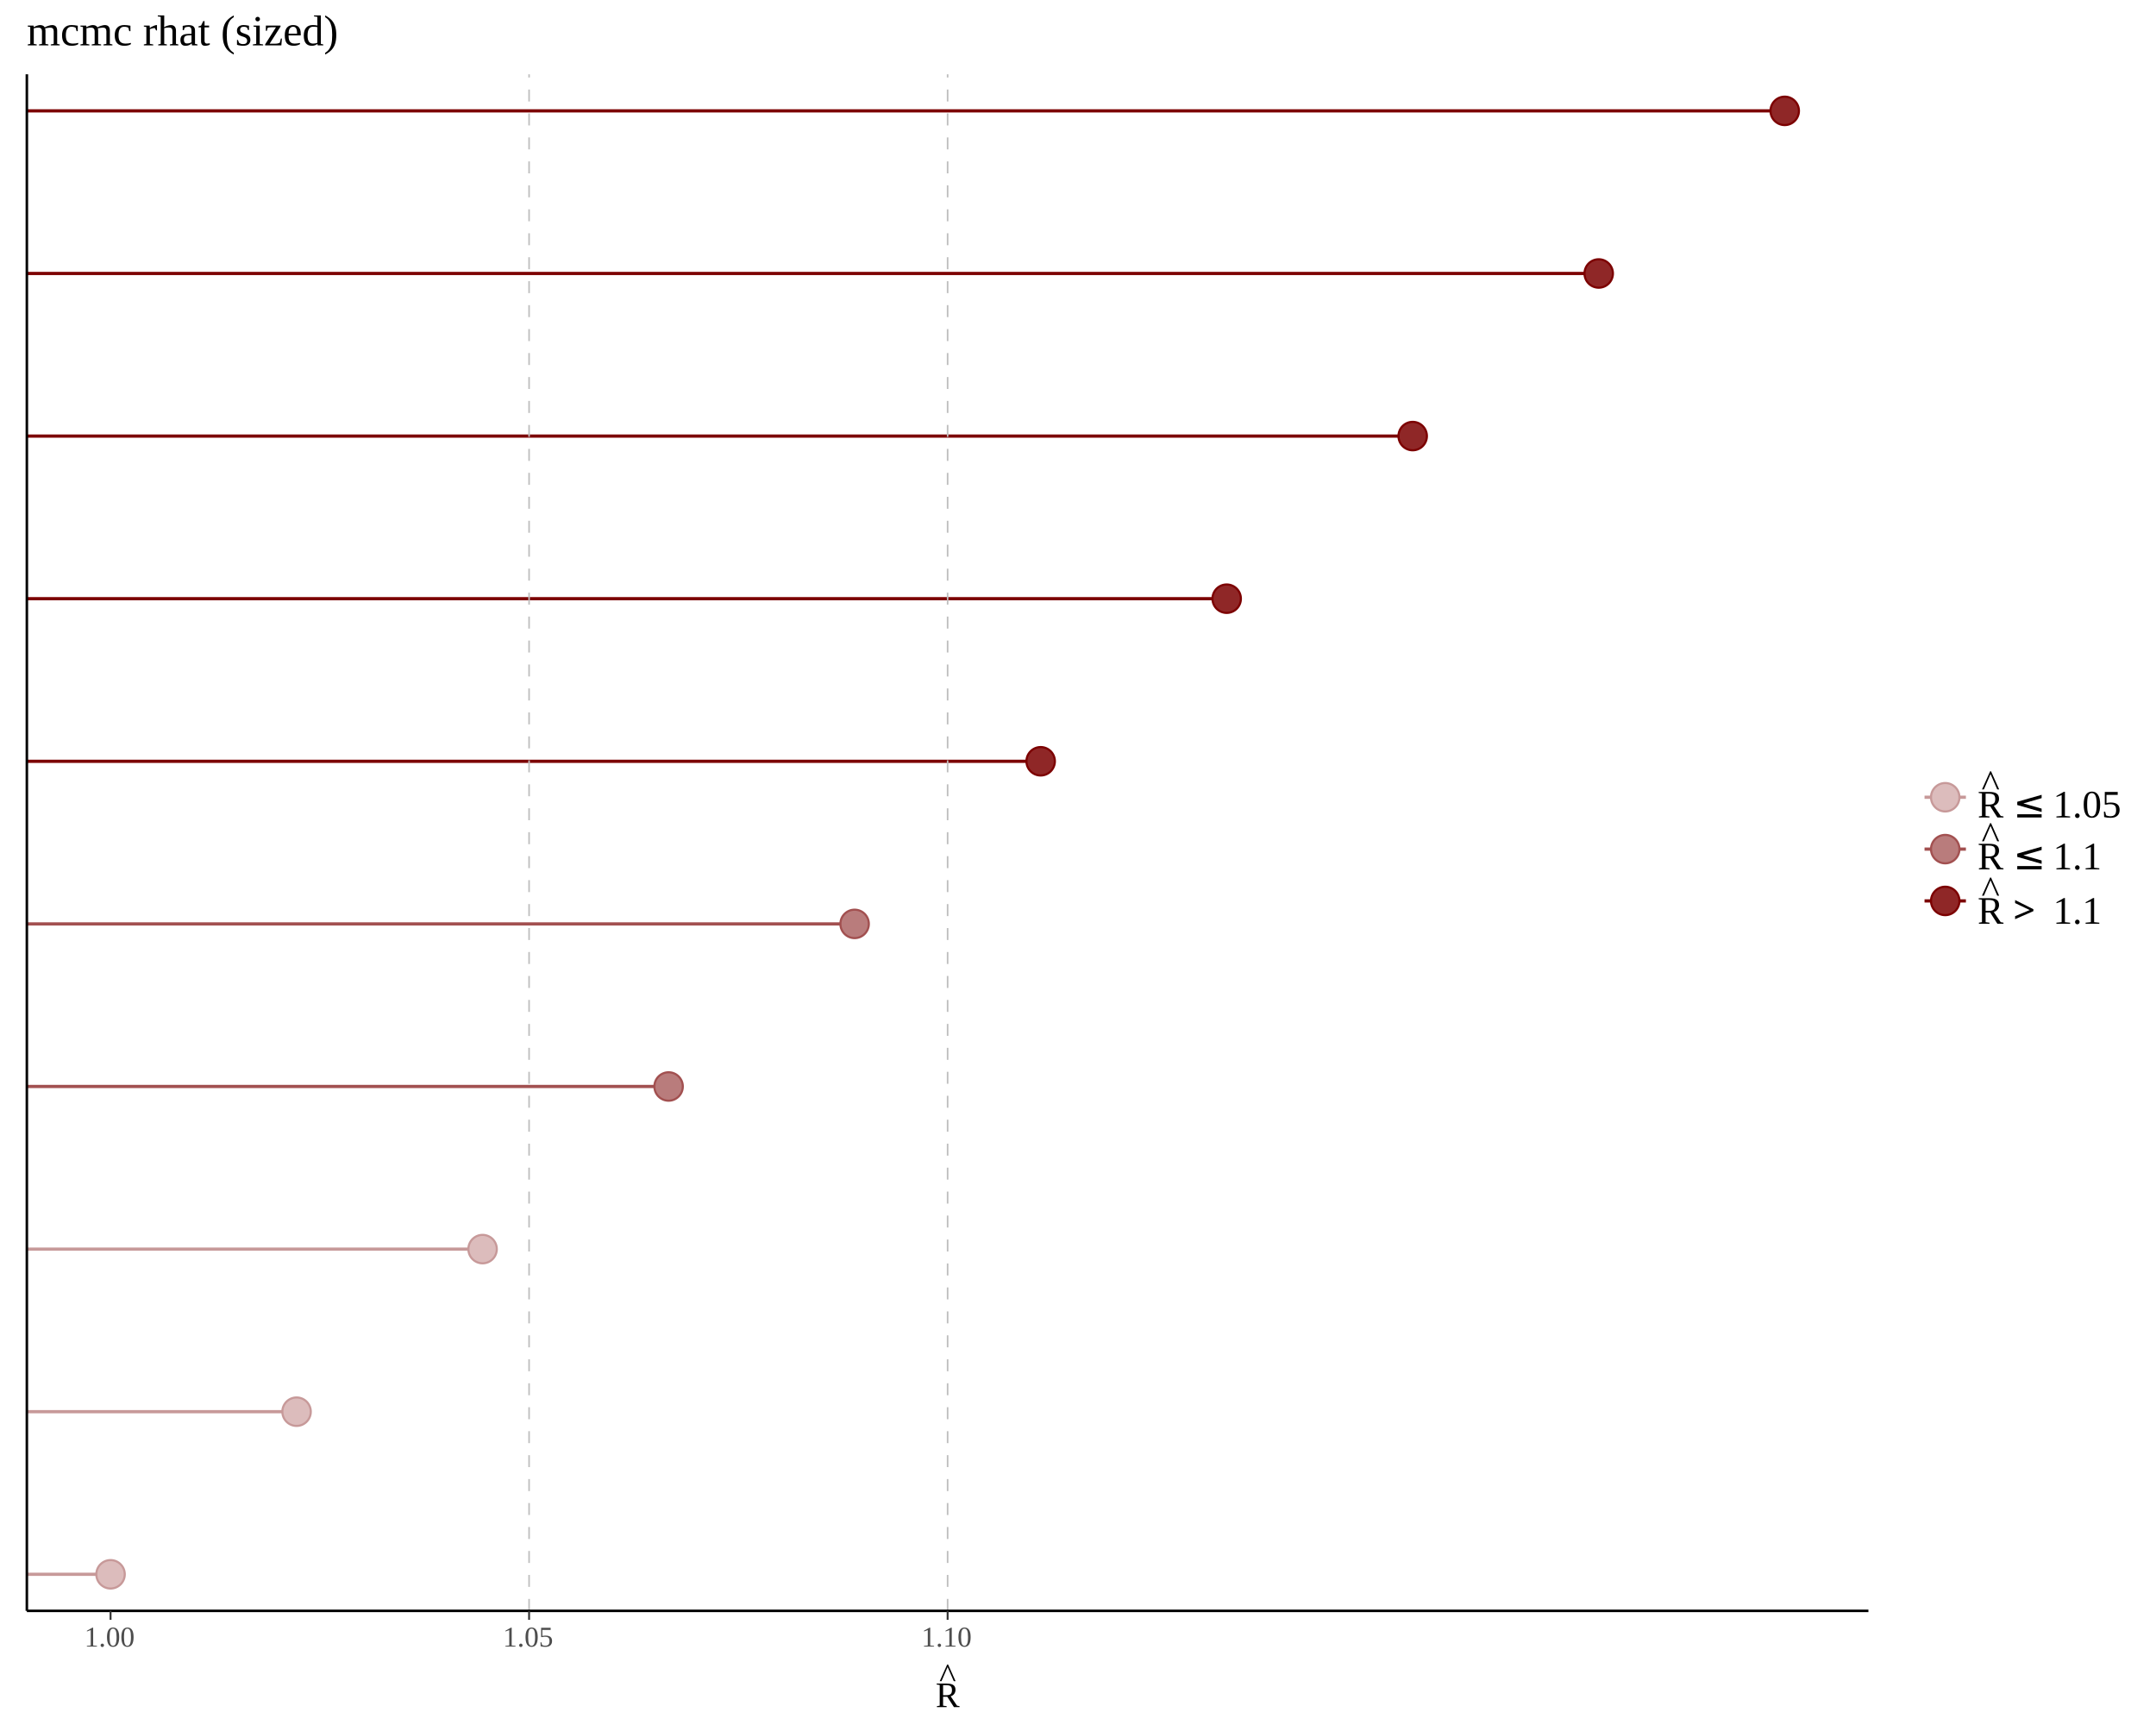
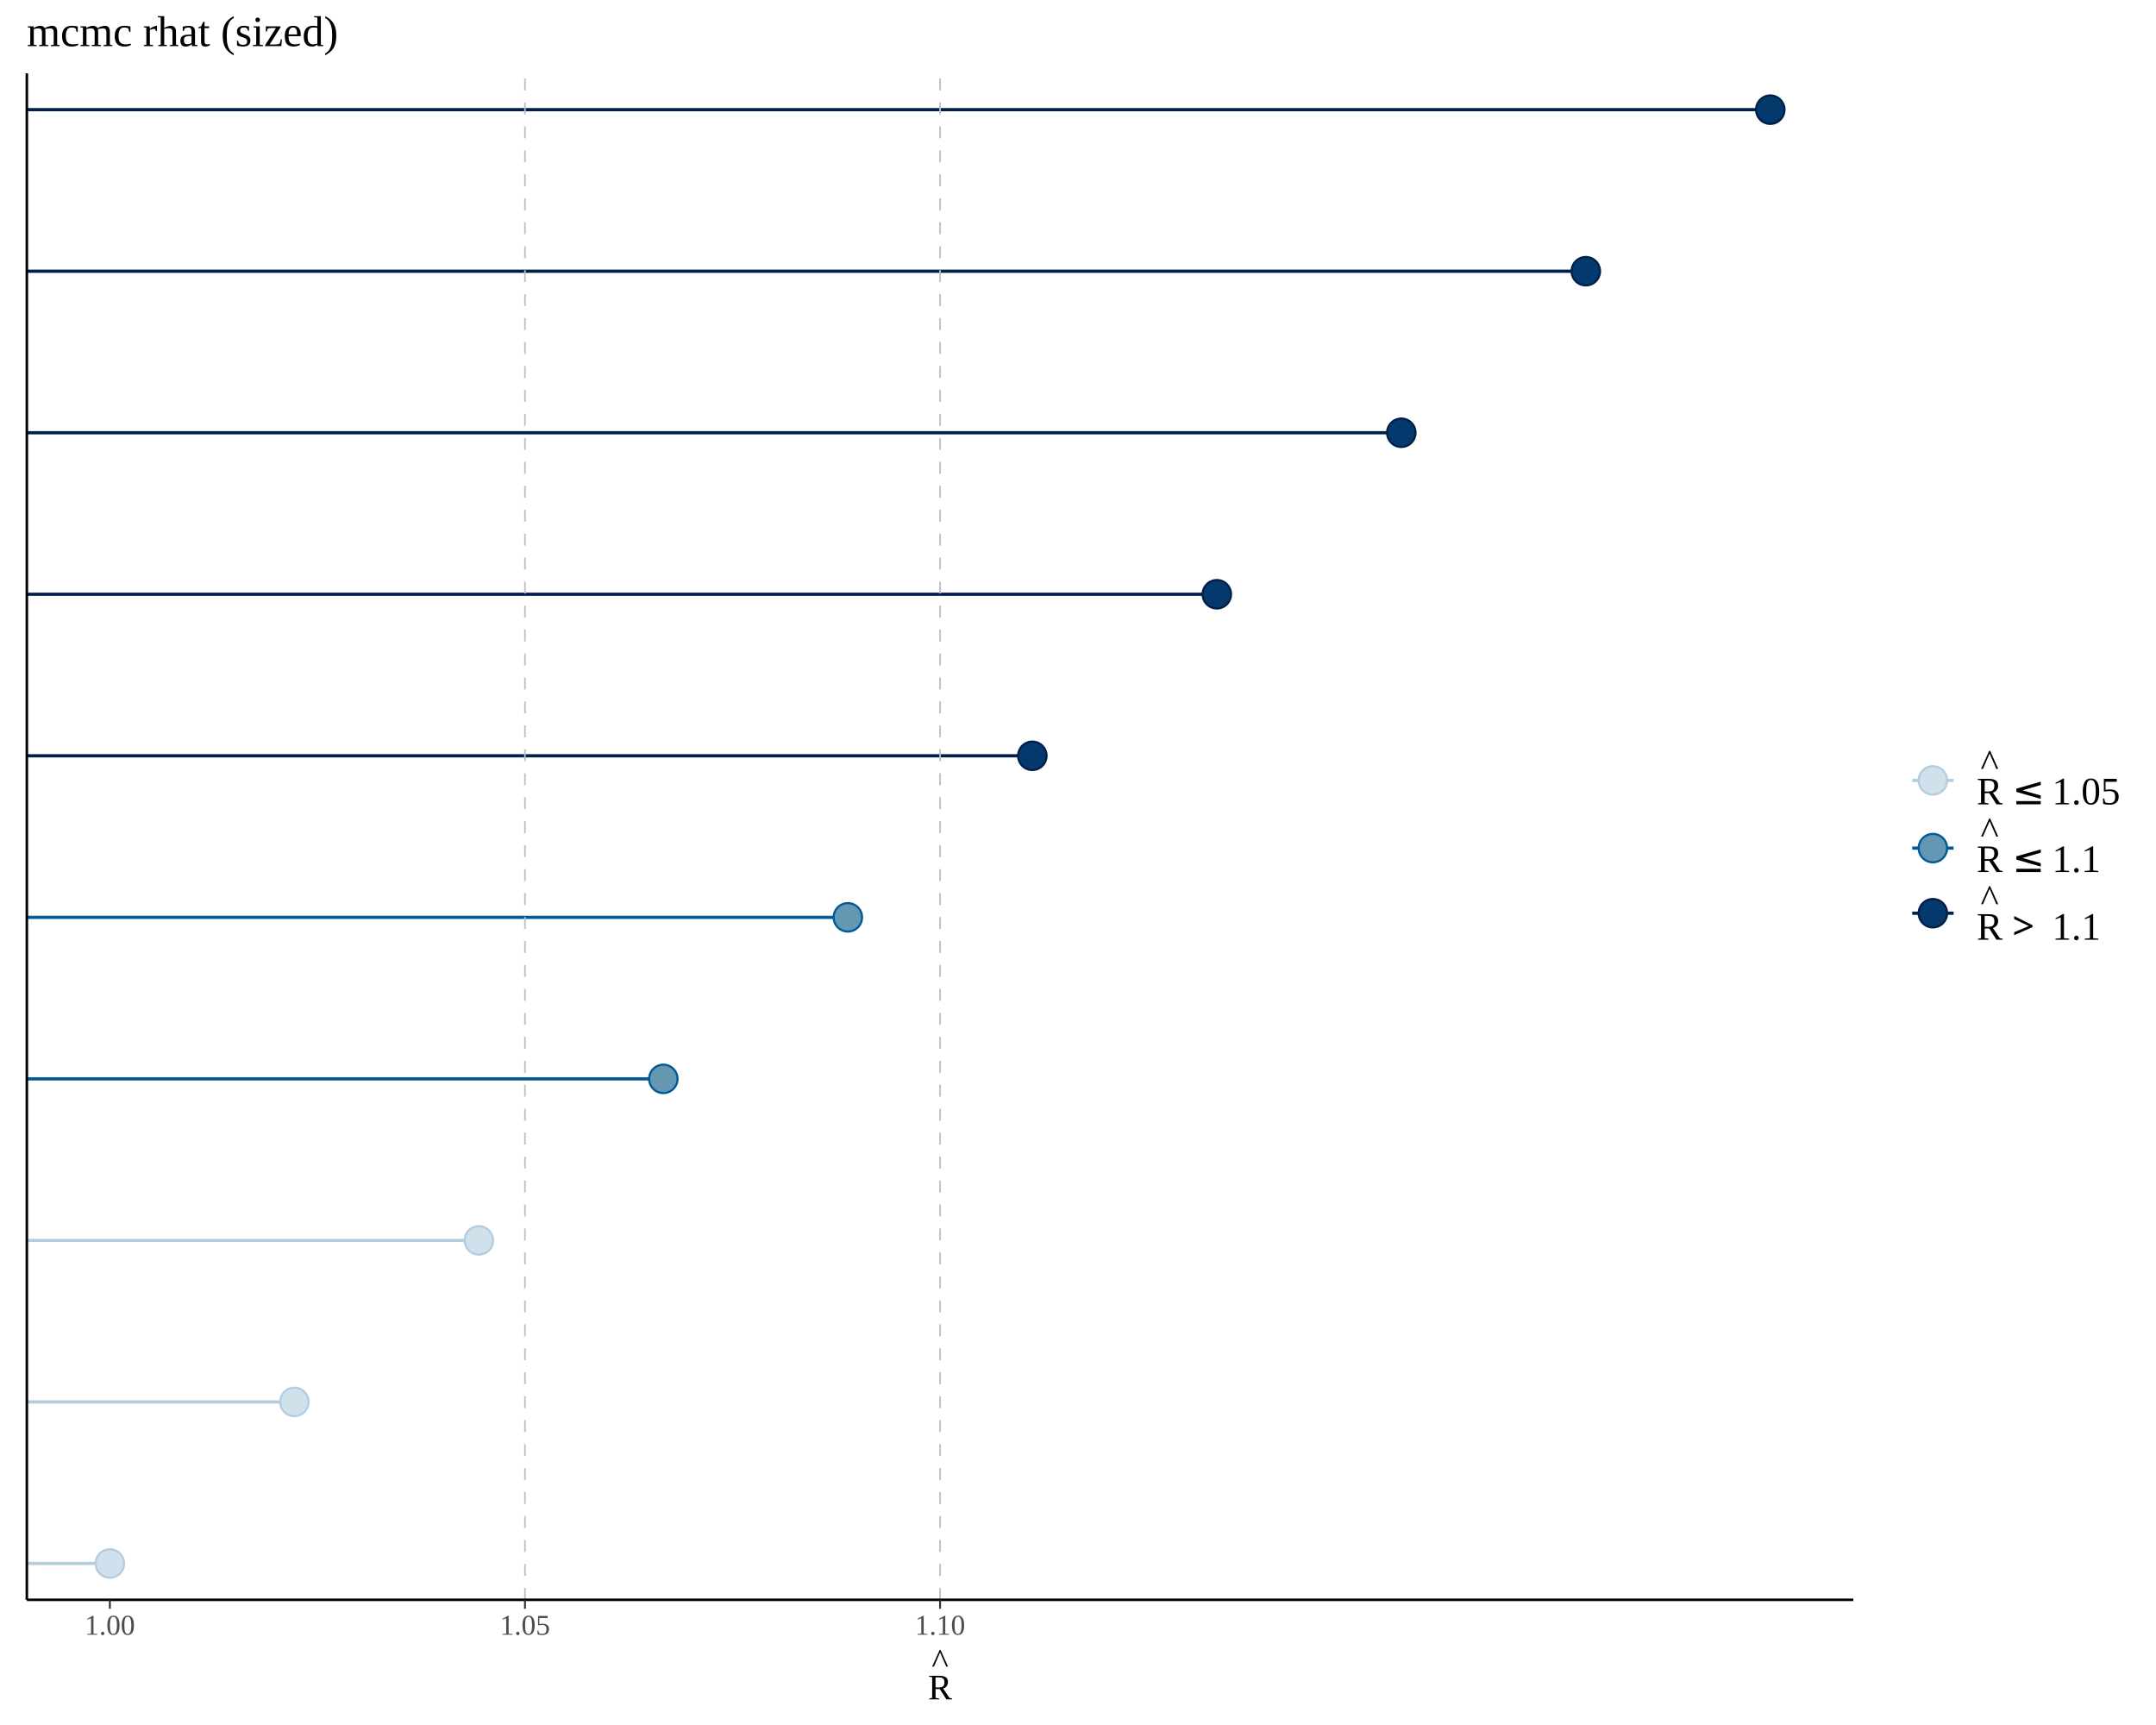
<svg xmlns="http://www.w3.org/2000/svg" viewBox="0 0 720.00 576.00">
  <defs>
    <style type="text/css">
-     line, polyline, path, rect, circle {
+     line, polyline, polygon, path, rect, circle {
      fill: none;
      stroke: #000000;
      stroke-linecap: round;
      stroke-linejoin: round;
      stroke-miterlimit: 10.00;
    }
  </style>
  </defs>
  <rect width="100%" height="100%" style="stroke: none; fill: #FFFFFF;" />
  <defs>
-     <clipPath id="cpOC45NjYzOHw2MjMuOTY0fDUzNy44OTV8MjQuODA2OQ==">
-       <rect x="8.97" y="24.81" width="615.00" height="513.09" />
+     <clipPath id="cpOC45N3w2MTguOTJ8NTM0LjIwfDI0LjQ5">
+       <rect x="8.97" y="24.49" width="609.95" height="509.71" />
    </clipPath>
  </defs>
-   <line x1="36.92" y1="525.68" x2="8.97" y2="525.68" style="stroke-width: 1.07; stroke: #C79999; stroke-linecap: butt;" clip-path="url(#cpOC45NjYzOHw2MjMuOTY0fDUzNy44OTV8MjQuODA2OQ==)" />
-   <line x1="99.04" y1="471.38" x2="8.97" y2="471.38" style="stroke-width: 1.07; stroke: #C79999; stroke-linecap: butt;" clip-path="url(#cpOC45NjYzOHw2MjMuOTY0fDUzNy44OTV8MjQuODA2OQ==)" />
-   <line x1="161.16" y1="417.09" x2="8.97" y2="417.09" style="stroke-width: 1.07; stroke: #C79999; stroke-linecap: butt;" clip-path="url(#cpOC45NjYzOHw2MjMuOTY0fDUzNy44OTV8MjQuODA2OQ==)" />
-   <line x1="223.28" y1="362.79" x2="8.97" y2="362.79" style="stroke-width: 1.07; stroke: #A25050; stroke-linecap: butt;" clip-path="url(#cpOC45NjYzOHw2MjMuOTY0fDUzNy44OTV8MjQuODA2OQ==)" />
-   <line x1="285.40" y1="308.50" x2="8.97" y2="308.50" style="stroke-width: 1.07; stroke: #A25050; stroke-linecap: butt;" clip-path="url(#cpOC45NjYzOHw2MjMuOTY0fDUzNy44OTV8MjQuODA2OQ==)" />
-   <line x1="347.53" y1="254.20" x2="8.97" y2="254.20" style="stroke-width: 1.07; stroke: #7C0000; stroke-linecap: butt;" clip-path="url(#cpOC45NjYzOHw2MjMuOTY0fDUzNy44OTV8MjQuODA2OQ==)" />
-   <line x1="409.65" y1="199.91" x2="8.97" y2="199.91" style="stroke-width: 1.07; stroke: #7C0000; stroke-linecap: butt;" clip-path="url(#cpOC45NjYzOHw2MjMuOTY0fDUzNy44OTV8MjQuODA2OQ==)" />
-   <line x1="471.77" y1="145.61" x2="8.97" y2="145.61" style="stroke-width: 1.07; stroke: #7C0000; stroke-linecap: butt;" clip-path="url(#cpOC45NjYzOHw2MjMuOTY0fDUzNy44OTV8MjQuODA2OQ==)" />
-   <line x1="533.89" y1="91.32" x2="8.97" y2="91.32" style="stroke-width: 1.07; stroke: #7C0000; stroke-linecap: butt;" clip-path="url(#cpOC45NjYzOHw2MjMuOTY0fDUzNy44OTV8MjQuODA2OQ==)" />
-   <line x1="596.01" y1="37.02" x2="8.97" y2="37.02" style="stroke-width: 1.07; stroke: #7C0000; stroke-linecap: butt;" clip-path="url(#cpOC45NjYzOHw2MjMuOTY0fDUzNy44OTV8MjQuODA2OQ==)" />
-   <circle cx="36.92" cy="525.68" r="3.56pt" style="stroke-width: 0.71; stroke: #C79999; fill: #DCBCBC;" clip-path="url(#cpOC45NjYzOHw2MjMuOTY0fDUzNy44OTV8MjQuODA2OQ==)" />
-   <circle cx="99.04" cy="471.38" r="3.56pt" style="stroke-width: 0.71; stroke: #C79999; fill: #DCBCBC;" clip-path="url(#cpOC45NjYzOHw2MjMuOTY0fDUzNy44OTV8MjQuODA2OQ==)" />
-   <circle cx="161.16" cy="417.09" r="3.56pt" style="stroke-width: 0.71; stroke: #C79999; fill: #DCBCBC;" clip-path="url(#cpOC45NjYzOHw2MjMuOTY0fDUzNy44OTV8MjQuODA2OQ==)" />
-   <circle cx="223.28" cy="362.79" r="3.56pt" style="stroke-width: 0.71; stroke: #A25050; fill: #B97C7C;" clip-path="url(#cpOC45NjYzOHw2MjMuOTY0fDUzNy44OTV8MjQuODA2OQ==)" />
-   <circle cx="285.40" cy="308.50" r="3.56pt" style="stroke-width: 0.71; stroke: #A25050; fill: #B97C7C;" clip-path="url(#cpOC45NjYzOHw2MjMuOTY0fDUzNy44OTV8MjQuODA2OQ==)" />
-   <circle cx="347.53" cy="254.20" r="3.56pt" style="stroke-width: 0.71; stroke: #7C0000; fill: #8F2727;" clip-path="url(#cpOC45NjYzOHw2MjMuOTY0fDUzNy44OTV8MjQuODA2OQ==)" />
-   <circle cx="409.65" cy="199.91" r="3.56pt" style="stroke-width: 0.71; stroke: #7C0000; fill: #8F2727;" clip-path="url(#cpOC45NjYzOHw2MjMuOTY0fDUzNy44OTV8MjQuODA2OQ==)" />
-   <circle cx="471.77" cy="145.61" r="3.56pt" style="stroke-width: 0.71; stroke: #7C0000; fill: #8F2727;" clip-path="url(#cpOC45NjYzOHw2MjMuOTY0fDUzNy44OTV8MjQuODA2OQ==)" />
-   <circle cx="533.89" cy="91.32" r="3.56pt" style="stroke-width: 0.71; stroke: #7C0000; fill: #8F2727;" clip-path="url(#cpOC45NjYzOHw2MjMuOTY0fDUzNy44OTV8MjQuODA2OQ==)" />
-   <circle cx="596.01" cy="37.02" r="3.56pt" style="stroke-width: 0.71; stroke: #7C0000; fill: #8F2727;" clip-path="url(#cpOC45NjYzOHw2MjMuOTY0fDUzNy44OTV8MjQuODA2OQ==)" />
-   <line x1="176.69" y1="537.89" x2="176.69" y2="24.81" style="stroke-width: 0.53; stroke: #BEBEBE; stroke-dasharray: 4.00,4.00; stroke-linecap: butt;" clip-path="url(#cpOC45NjYzOHw2MjMuOTY0fDUzNy44OTV8MjQuODA2OQ==)" />
-   <line x1="316.46" y1="537.89" x2="316.46" y2="24.81" style="stroke-width: 0.53; stroke: #BEBEBE; stroke-dasharray: 4.00,4.00; stroke-linecap: butt;" clip-path="url(#cpOC45NjYzOHw2MjMuOTY0fDUzNy44OTV8MjQuODA2OQ==)" />
+   <line x1="36.69" y1="522.06" x2="8.97" y2="522.06" style="stroke-width: 1.07; stroke: #B3CDE0; stroke-linecap: butt;" clip-path="url(#cpOC45N3w2MTguOTJ8NTM0LjIwfDI0LjQ5)" />
+   <line x1="98.30" y1="468.12" x2="8.97" y2="468.12" style="stroke-width: 1.07; stroke: #B3CDE0; stroke-linecap: butt;" clip-path="url(#cpOC45N3w2MTguOTJ8NTM0LjIwfDI0LjQ5)" />
+   <line x1="159.91" y1="414.19" x2="8.97" y2="414.19" style="stroke-width: 1.07; stroke: #B3CDE0; stroke-linecap: butt;" clip-path="url(#cpOC45N3w2MTguOTJ8NTM0LjIwfDI0LjQ5)" />
+   <line x1="221.52" y1="360.25" x2="8.97" y2="360.25" style="stroke-width: 1.07; stroke: #005B96; stroke-linecap: butt;" clip-path="url(#cpOC45N3w2MTguOTJ8NTM0LjIwfDI0LjQ5)" />
+   <line x1="283.14" y1="306.31" x2="8.97" y2="306.31" style="stroke-width: 1.07; stroke: #005B96; stroke-linecap: butt;" clip-path="url(#cpOC45N3w2MTguOTJ8NTM0LjIwfDI0LjQ5)" />
+   <line x1="344.75" y1="252.37" x2="8.97" y2="252.37" style="stroke-width: 1.07; stroke: #011F4B; stroke-linecap: butt;" clip-path="url(#cpOC45N3w2MTguOTJ8NTM0LjIwfDI0LjQ5)" />
+   <line x1="406.36" y1="198.43" x2="8.97" y2="198.43" style="stroke-width: 1.07; stroke: #011F4B; stroke-linecap: butt;" clip-path="url(#cpOC45N3w2MTguOTJ8NTM0LjIwfDI0LjQ5)" />
+   <line x1="467.97" y1="144.50" x2="8.97" y2="144.50" style="stroke-width: 1.07; stroke: #011F4B; stroke-linecap: butt;" clip-path="url(#cpOC45N3w2MTguOTJ8NTM0LjIwfDI0LjQ5)" />
+   <line x1="529.58" y1="90.56" x2="8.97" y2="90.56" style="stroke-width: 1.07; stroke: #011F4B; stroke-linecap: butt;" clip-path="url(#cpOC45N3w2MTguOTJ8NTM0LjIwfDI0LjQ5)" />
+   <line x1="591.19" y1="36.62" x2="8.97" y2="36.62" style="stroke-width: 1.07; stroke: #011F4B; stroke-linecap: butt;" clip-path="url(#cpOC45N3w2MTguOTJ8NTM0LjIwfDI0LjQ5)" />
+   <circle cx="36.69" cy="522.06" r="3.56pt" style="stroke-width: 0.71; stroke: #B3CDE0; fill: #D1E1EC;" clip-path="url(#cpOC45N3w2MTguOTJ8NTM0LjIwfDI0LjQ5)" />
+   <circle cx="98.30" cy="468.12" r="3.56pt" style="stroke-width: 0.71; stroke: #B3CDE0; fill: #D1E1EC;" clip-path="url(#cpOC45N3w2MTguOTJ8NTM0LjIwfDI0LjQ5)" />
+   <circle cx="159.91" cy="414.19" r="3.56pt" style="stroke-width: 0.71; stroke: #B3CDE0; fill: #D1E1EC;" clip-path="url(#cpOC45N3w2MTguOTJ8NTM0LjIwfDI0LjQ5)" />
+   <circle cx="221.52" cy="360.25" r="3.56pt" style="stroke-width: 0.71; stroke: #005B96; fill: #6497B1;" clip-path="url(#cpOC45N3w2MTguOTJ8NTM0LjIwfDI0LjQ5)" />
+   <circle cx="283.14" cy="306.31" r="3.56pt" style="stroke-width: 0.71; stroke: #005B96; fill: #6497B1;" clip-path="url(#cpOC45N3w2MTguOTJ8NTM0LjIwfDI0LjQ5)" />
+   <circle cx="344.75" cy="252.37" r="3.56pt" style="stroke-width: 0.71; stroke: #011F4B; fill: #03396C;" clip-path="url(#cpOC45N3w2MTguOTJ8NTM0LjIwfDI0LjQ5)" />
+   <circle cx="406.36" cy="198.43" r="3.56pt" style="stroke-width: 0.71; stroke: #011F4B; fill: #03396C;" clip-path="url(#cpOC45N3w2MTguOTJ8NTM0LjIwfDI0LjQ5)" />
+   <circle cx="467.97" cy="144.50" r="3.56pt" style="stroke-width: 0.71; stroke: #011F4B; fill: #03396C;" clip-path="url(#cpOC45N3w2MTguOTJ8NTM0LjIwfDI0LjQ5)" />
+   <circle cx="529.58" cy="90.56" r="3.56pt" style="stroke-width: 0.71; stroke: #011F4B; fill: #03396C;" clip-path="url(#cpOC45N3w2MTguOTJ8NTM0LjIwfDI0LjQ5)" />
+   <circle cx="591.19" cy="36.62" r="3.56pt" style="stroke-width: 0.71; stroke: #011F4B; fill: #03396C;" clip-path="url(#cpOC45N3w2MTguOTJ8NTM0LjIwfDI0LjQ5)" />
+   <line x1="175.32" y1="534.20" x2="175.32" y2="24.49" style="stroke-width: 0.53; stroke: #BEBEBE; stroke-dasharray: 4.00,4.00; stroke-linecap: butt;" clip-path="url(#cpOC45N3w2MTguOTJ8NTM0LjIwfDI0LjQ5)" />
+   <line x1="313.94" y1="534.20" x2="313.94" y2="24.49" style="stroke-width: 0.53; stroke: #BEBEBE; stroke-dasharray: 4.00,4.00; stroke-linecap: butt;" clip-path="url(#cpOC45N3w2MTguOTJ8NTM0LjIwfDI0LjQ5)" />
  <defs>
-     <clipPath id="cpMHw3MjB8NTc2fDA=">
+     <clipPath id="cpMC4wMHw3MjAuMDB8NTc2LjAwfDAuMDA=">
      <rect x="0.00" y="0.00" width="720.00" height="576.00" />
    </clipPath>
  </defs>
-   <polyline points="8.97,537.89 8.97,24.81 " style="stroke-width: 0.85; stroke-linecap: butt;" clip-path="url(#cpMHw3MjB8NTc2fDA=)" />
-   <polyline points="8.97,537.89 623.96,537.89 " style="stroke-width: 0.85; stroke-linecap: butt;" clip-path="url(#cpMHw3MjB8NTc2fDA=)" />
-   <polyline points="36.92,540.88 36.92,537.89 " style="stroke-width: 0.64; stroke: #333333; stroke-linecap: butt;" clip-path="url(#cpMHw3MjB8NTc2fDA=)" />
-   <polyline points="176.69,540.88 176.69,537.89 " style="stroke-width: 0.64; stroke: #333333; stroke-linecap: butt;" clip-path="url(#cpMHw3MjB8NTc2fDA=)" />
-   <polyline points="316.46,540.88 316.46,537.89 " style="stroke-width: 0.64; stroke: #333333; stroke-linecap: butt;" clip-path="url(#cpMHw3MjB8NTc2fDA=)" />
-   <g clip-path="url(#cpMHw3MjB8NTc2fDA=)">
-     <text x="28.17" y="549.82" style="font-size: 9.60px; fill: #4D4D4D; font-family: Liberation Serif;" textLength="17.50px" lengthAdjust="spacingAndGlyphs">1.00</text>
+   <polyline points="8.97,534.20 8.97,24.49 " style="stroke-width: 0.85; stroke-linecap: butt;" clip-path="url(#cpMC4wMHw3MjAuMDB8NTc2LjAwfDAuMDA=)" />
+   <polyline points="8.97,534.20 618.92,534.20 " style="stroke-width: 0.85; stroke-linecap: butt;" clip-path="url(#cpMC4wMHw3MjAuMDB8NTc2LjAwfDAuMDA=)" />
+   <polyline points="36.69,537.18 36.69,534.20 " style="stroke-width: 0.64; stroke: #333333; stroke-linecap: butt;" clip-path="url(#cpMC4wMHw3MjAuMDB8NTc2LjAwfDAuMDA=)" />
+   <polyline points="175.32,537.18 175.32,534.20 " style="stroke-width: 0.64; stroke: #333333; stroke-linecap: butt;" clip-path="url(#cpMC4wMHw3MjAuMDB8NTc2LjAwfDAuMDA=)" />
+   <polyline points="313.94,537.18 313.94,534.20 " style="stroke-width: 0.64; stroke: #333333; stroke-linecap: butt;" clip-path="url(#cpMC4wMHw3MjAuMDB8NTc2LjAwfDAuMDA=)" />
+   <g clip-path="url(#cpMC4wMHw3MjAuMDB8NTc2LjAwfDAuMDA=)">
+     <text x="28.29" y="545.86" style="font-size: 9.60px; fill: #4D4D4D; font-family: Liberation Serif;" textLength="16.80px" lengthAdjust="spacingAndGlyphs">1.00</text>
  </g>
-   <g clip-path="url(#cpMHw3MjB8NTc2fDA=)">
-     <text x="167.94" y="549.82" style="font-size: 9.60px; fill: #4D4D4D; font-family: Liberation Serif;" textLength="17.50px" lengthAdjust="spacingAndGlyphs">1.05</text>
+   <g clip-path="url(#cpMC4wMHw3MjAuMDB8NTc2LjAwfDAuMDA=)">
+     <text x="166.92" y="545.86" style="font-size: 9.60px; fill: #4D4D4D; font-family: Liberation Serif;" textLength="16.80px" lengthAdjust="spacingAndGlyphs">1.05</text>
  </g>
-   <g clip-path="url(#cpMHw3MjB8NTc2fDA=)">
-     <text x="307.71" y="549.82" style="font-size: 9.60px; fill: #4D4D4D; font-family: Liberation Serif;" textLength="17.50px" lengthAdjust="spacingAndGlyphs">1.10</text>
+   <g clip-path="url(#cpMC4wMHw3MjAuMDB8NTc2LjAwfDAuMDA=)">
+     <text x="305.54" y="545.86" style="font-size: 9.60px; fill: #4D4D4D; font-family: Liberation Serif;" textLength="16.80px" lengthAdjust="spacingAndGlyphs">1.10</text>
  </g>
-   <g clip-path="url(#cpMHw3MjB8NTc2fDA=)">
-     <text x="312.46" y="570.02" style="font-size: 12.00px; font-family: Liberation Serif;" textLength="8.00px" lengthAdjust="spacingAndGlyphs">R</text>
+   <g clip-path="url(#cpMC4wMHw3MjAuMDB8NTc2LjAwfDAuMDA=)">
+     <text x="309.94" y="567.43" style="font-size: 12.00px; font-family: Liberation Serif;" textLength="8.00px" lengthAdjust="spacingAndGlyphs">R</text>
  </g>
-   <g clip-path="url(#cpMHw3MjB8NTc2fDA=)">
-     <text x="313.65" y="563.66" style="font-size: 12.00px; font-family: Liberation Serif;" textLength="5.63px" lengthAdjust="spacingAndGlyphs">^</text>
+   <g clip-path="url(#cpMC4wMHw3MjAuMDB8NTc2LjAwfDAuMDA=)">
+     <text x="311.13" y="558.78" style="font-size: 12.00px; font-family: Liberation Serif;" textLength="5.62px" lengthAdjust="spacingAndGlyphs">^</text>
  </g>
-   <line x1="642.70" y1="266.21" x2="656.52" y2="266.21" style="stroke-width: 1.07; stroke: #C79999; stroke-linecap: butt;" clip-path="url(#cpMHw3MjB8NTc2fDA=)" />
-   <circle cx="649.61" cy="266.21" r="3.56pt" style="stroke-width: 0.71; stroke: #C79999; fill: #DCBCBC;" clip-path="url(#cpMHw3MjB8NTc2fDA=)" />
-   <line x1="642.70" y1="283.53" x2="656.52" y2="283.53" style="stroke-width: 1.07; stroke: #A25050; stroke-linecap: butt;" clip-path="url(#cpMHw3MjB8NTc2fDA=)" />
-   <circle cx="649.61" cy="283.53" r="3.56pt" style="stroke-width: 0.71; stroke: #A25050; fill: #B97C7C;" clip-path="url(#cpMHw3MjB8NTc2fDA=)" />
-   <line x1="642.70" y1="300.83" x2="656.52" y2="300.83" style="stroke-width: 1.07; stroke: #7C0000; stroke-linecap: butt;" clip-path="url(#cpMHw3MjB8NTc2fDA=)" />
-   <circle cx="649.61" cy="300.83" r="3.56pt" style="stroke-width: 0.71; stroke: #7C0000; fill: #8F2727;" clip-path="url(#cpMHw3MjB8NTc2fDA=)" />
-   <g clip-path="url(#cpMHw3MjB8NTc2fDA=)">
-     <text x="660.41" y="272.96" style="font-size: 13.00px; font-family: Liberation Serif;" textLength="8.67px" lengthAdjust="spacingAndGlyphs">R</text>
+   <line x1="638.58" y1="260.59" x2="652.40" y2="260.59" style="stroke-width: 1.07; stroke: #B3CDE0; stroke-linecap: butt;" clip-path="url(#cpMC4wMHw3MjAuMDB8NTc2LjAwfDAuMDA=)" />
+   <circle cx="645.49" cy="260.59" r="3.56pt" style="stroke-width: 0.71; stroke: #B3CDE0; fill: #D1E1EC;" clip-path="url(#cpMC4wMHw3MjAuMDB8NTc2LjAwfDAuMDA=)" />
+   <line x1="638.58" y1="283.19" x2="652.40" y2="283.19" style="stroke-width: 1.07; stroke: #005B96; stroke-linecap: butt;" clip-path="url(#cpMC4wMHw3MjAuMDB8NTc2LjAwfDAuMDA=)" />
+   <circle cx="645.49" cy="283.19" r="3.56pt" style="stroke-width: 0.71; stroke: #005B96; fill: #6497B1;" clip-path="url(#cpMC4wMHw3MjAuMDB8NTc2LjAwfDAuMDA=)" />
+   <line x1="638.58" y1="304.93" x2="652.40" y2="304.93" style="stroke-width: 1.07; stroke: #011F4B; stroke-linecap: butt;" clip-path="url(#cpMC4wMHw3MjAuMDB8NTc2LjAwfDAuMDA=)" />
+   <circle cx="645.49" cy="304.93" r="3.56pt" style="stroke-width: 0.71; stroke: #011F4B; fill: #03396C;" clip-path="url(#cpMC4wMHw3MjAuMDB8NTc2LjAwfDAuMDA=)" />
+   <g clip-path="url(#cpMC4wMHw3MjAuMDB8NTc2LjAwfDAuMDA=)">
+     <text x="660.11" y="268.58" style="font-size: 13.00px; font-family: Liberation Serif;" textLength="8.67px" lengthAdjust="spacingAndGlyphs">R</text>
  </g>
-   <g clip-path="url(#cpMHw3MjB8NTc2fDA=)">
-     <text x="661.70" y="266.07" style="font-size: 13.00px; font-family: Liberation Serif;" textLength="6.10px" lengthAdjust="spacingAndGlyphs">^</text>
+   <g clip-path="url(#cpMC4wMHw3MjAuMDB8NTc2LjAwfDAuMDA=)">
+     <text x="661.39" y="259.21" style="font-size: 13.00px; font-family: Liberation Serif;" textLength="6.09px" lengthAdjust="spacingAndGlyphs">^</text>
  </g>
-   <g clip-path="url(#cpMHw3MjB8NTc2fDA=)">
-     <text x="672.29" y="272.96" style="font-size: 13.00px; font-family: Symbola;" textLength="10.10px" lengthAdjust="spacingAndGlyphs">≤</text>
+   <g clip-path="url(#cpMC4wMHw3MjAuMDB8NTc2LjAwfDAuMDA=)">
+     <text x="671.99" y="268.58" style="font-size: 13.00px; font-family: Symbola;" textLength="10.09px" lengthAdjust="spacingAndGlyphs">≤</text>
  </g>
-   <g clip-path="url(#cpMHw3MjB8NTc2fDA=)">
-     <text x="685.60" y="272.96" style="font-size: 13.00px; font-family: Liberation Serif;" textLength="22.75px" lengthAdjust="spacingAndGlyphs">1.05</text>
+   <g clip-path="url(#cpMC4wMHw3MjAuMDB8NTc2LjAwfDAuMDA=)">
+     <text x="685.29" y="268.58" style="font-size: 13.00px; font-family: Liberation Serif;" textLength="22.75px" lengthAdjust="spacingAndGlyphs">1.05</text>
  </g>
-   <g clip-path="url(#cpMHw3MjB8NTc2fDA=)">
-     <text x="660.41" y="290.28" style="font-size: 13.00px; font-family: Liberation Serif;" textLength="8.67px" lengthAdjust="spacingAndGlyphs">R</text>
+   <g clip-path="url(#cpMC4wMHw3MjAuMDB8NTc2LjAwfDAuMDA=)">
+     <text x="660.11" y="291.18" style="font-size: 13.00px; font-family: Liberation Serif;" textLength="8.67px" lengthAdjust="spacingAndGlyphs">R</text>
  </g>
-   <g clip-path="url(#cpMHw3MjB8NTc2fDA=)">
-     <text x="661.70" y="283.39" style="font-size: 13.00px; font-family: Liberation Serif;" textLength="6.10px" lengthAdjust="spacingAndGlyphs">^</text>
+   <g clip-path="url(#cpMC4wMHw3MjAuMDB8NTc2LjAwfDAuMDA=)">
+     <text x="661.39" y="281.81" style="font-size: 13.00px; font-family: Liberation Serif;" textLength="6.09px" lengthAdjust="spacingAndGlyphs">^</text>
  </g>
-   <g clip-path="url(#cpMHw3MjB8NTc2fDA=)">
-     <text x="672.29" y="290.28" style="font-size: 13.00px; font-family: Symbola;" textLength="10.10px" lengthAdjust="spacingAndGlyphs">≤</text>
+   <g clip-path="url(#cpMC4wMHw3MjAuMDB8NTc2LjAwfDAuMDA=)">
+     <text x="671.99" y="291.18" style="font-size: 13.00px; font-family: Symbola;" textLength="10.09px" lengthAdjust="spacingAndGlyphs">≤</text>
  </g>
-   <g clip-path="url(#cpMHw3MjB8NTc2fDA=)">
-     <text x="685.60" y="290.28" style="font-size: 13.00px; font-family: Liberation Serif;" textLength="16.25px" lengthAdjust="spacingAndGlyphs">1.1</text>
+   <g clip-path="url(#cpMC4wMHw3MjAuMDB8NTc2LjAwfDAuMDA=)">
+     <text x="685.29" y="291.18" style="font-size: 13.00px; font-family: Liberation Serif;" textLength="16.25px" lengthAdjust="spacingAndGlyphs">1.1</text>
  </g>
-   <g clip-path="url(#cpMHw3MjB8NTc2fDA=)">
-     <text x="660.41" y="308.44" style="font-size: 13.00px; font-family: Liberation Serif;" textLength="8.67px" lengthAdjust="spacingAndGlyphs">R</text>
+   <g clip-path="url(#cpMC4wMHw3MjAuMDB8NTc2LjAwfDAuMDA=)">
+     <text x="660.11" y="313.78" style="font-size: 13.00px; font-family: Liberation Serif;" textLength="8.67px" lengthAdjust="spacingAndGlyphs">R</text>
  </g>
-   <g clip-path="url(#cpMHw3MjB8NTc2fDA=)">
-     <text x="661.70" y="301.55" style="font-size: 13.00px; font-family: Liberation Serif;" textLength="6.10px" lengthAdjust="spacingAndGlyphs">^</text>
+   <g clip-path="url(#cpMC4wMHw3MjAuMDB8NTc2LjAwfDAuMDA=)">
+     <text x="661.39" y="304.41" style="font-size: 13.00px; font-family: Liberation Serif;" textLength="6.09px" lengthAdjust="spacingAndGlyphs">^</text>
  </g>
-   <g clip-path="url(#cpMHw3MjB8NTc2fDA=)">
-     <text x="672.29" y="308.44" style="font-size: 13.00px; font-family: Symbola;" textLength="10.10px" lengthAdjust="spacingAndGlyphs">&gt;</text>
+   <g clip-path="url(#cpMC4wMHw3MjAuMDB8NTc2LjAwfDAuMDA=)">
+     <text x="671.99" y="313.78" style="font-size: 13.00px; font-family: Symbola;" textLength="10.09px" lengthAdjust="spacingAndGlyphs">&gt;</text>
  </g>
-   <g clip-path="url(#cpMHw3MjB8NTc2fDA=)">
-     <text x="685.60" y="308.44" style="font-size: 13.00px; font-family: Liberation Serif;" textLength="16.25px" lengthAdjust="spacingAndGlyphs">1.1</text>
+   <g clip-path="url(#cpMC4wMHw3MjAuMDB8NTc2LjAwfDAuMDA=)">
+     <text x="685.29" y="313.78" style="font-size: 13.00px; font-family: Liberation Serif;" textLength="16.25px" lengthAdjust="spacingAndGlyphs">1.1</text>
  </g>
-   <g clip-path="url(#cpMHw3MjB8NTc2fDA=)">
-     <text x="8.97" y="15.15" style="font-size: 14.40px; font-family: Liberation Serif;" textLength="101.06px" lengthAdjust="spacingAndGlyphs">mcmc rhat (sized)</text>
+   <g clip-path="url(#cpMC4wMHw3MjAuMDB8NTc2LjAwfDAuMDA=)">
+     <text x="8.97" y="15.40" style="font-size: 14.40px; font-family: Liberation Serif;" textLength="103.91px" lengthAdjust="spacingAndGlyphs">mcmc rhat (sized)</text>
  </g>
</svg>
